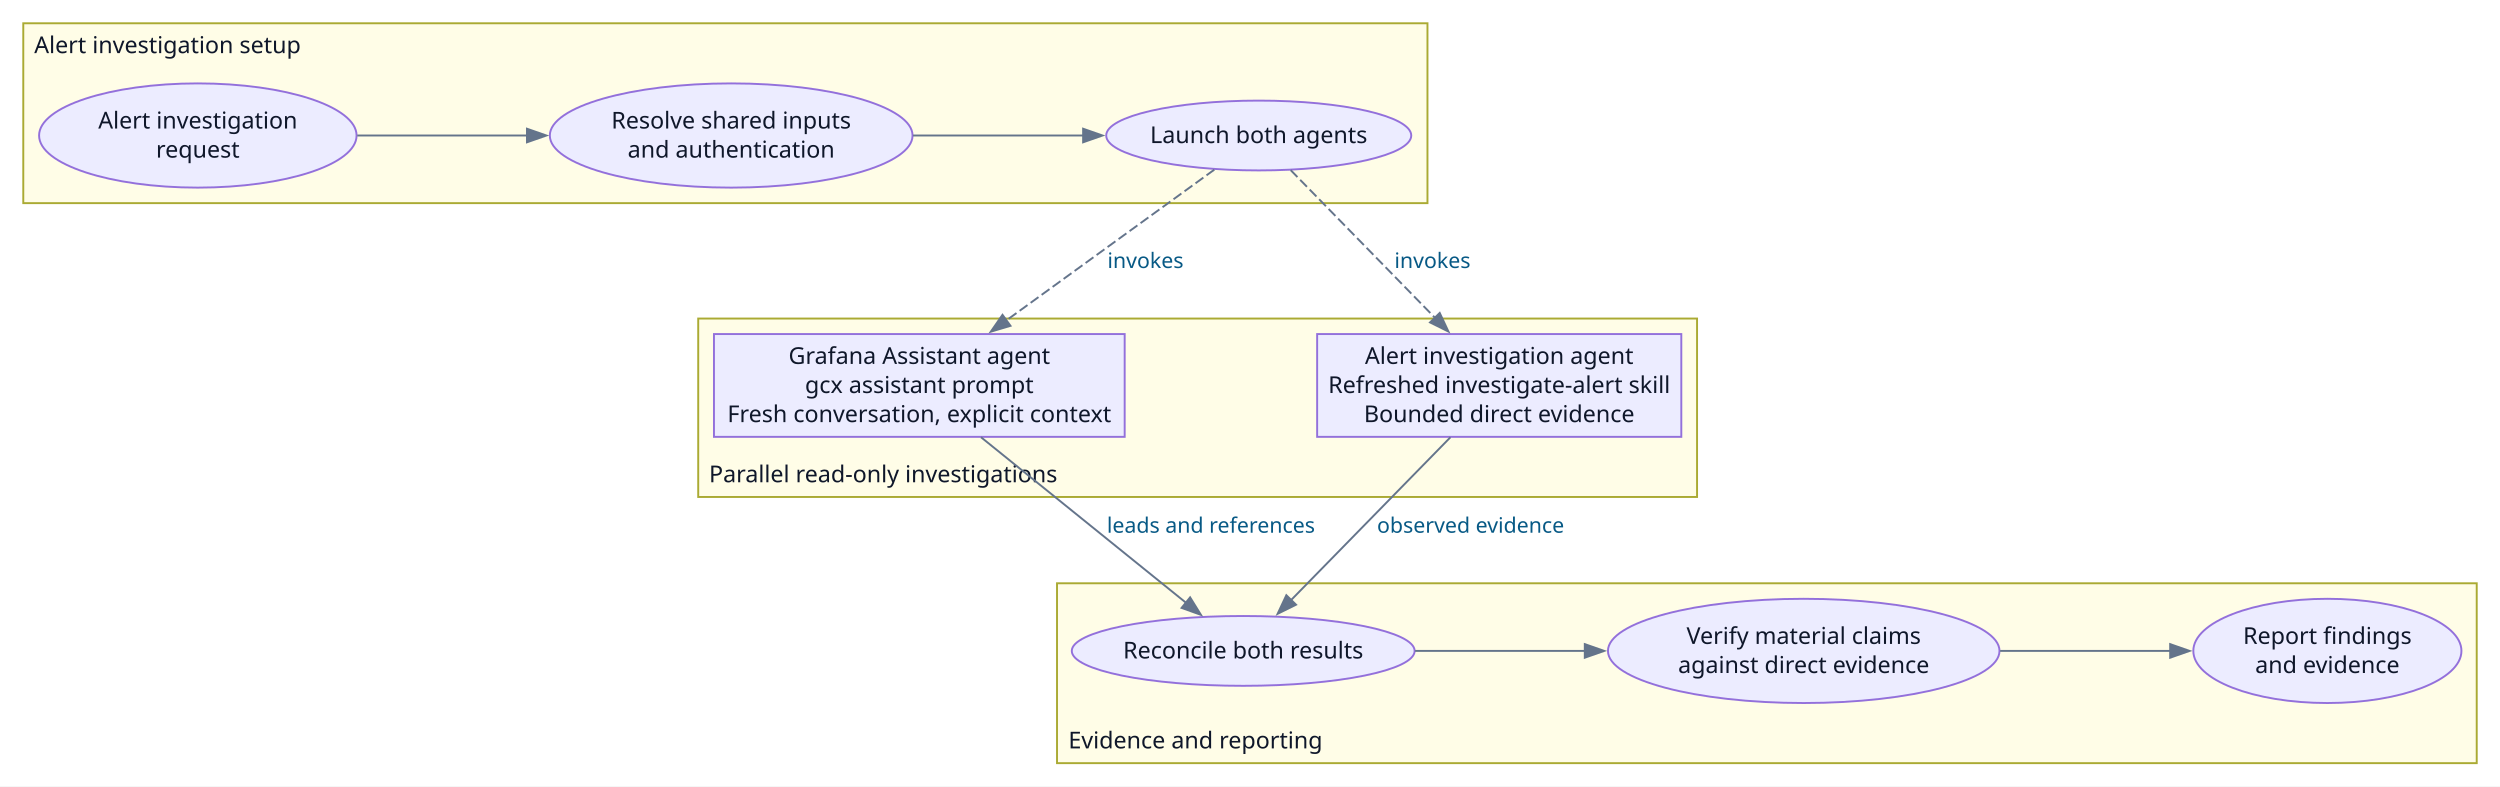
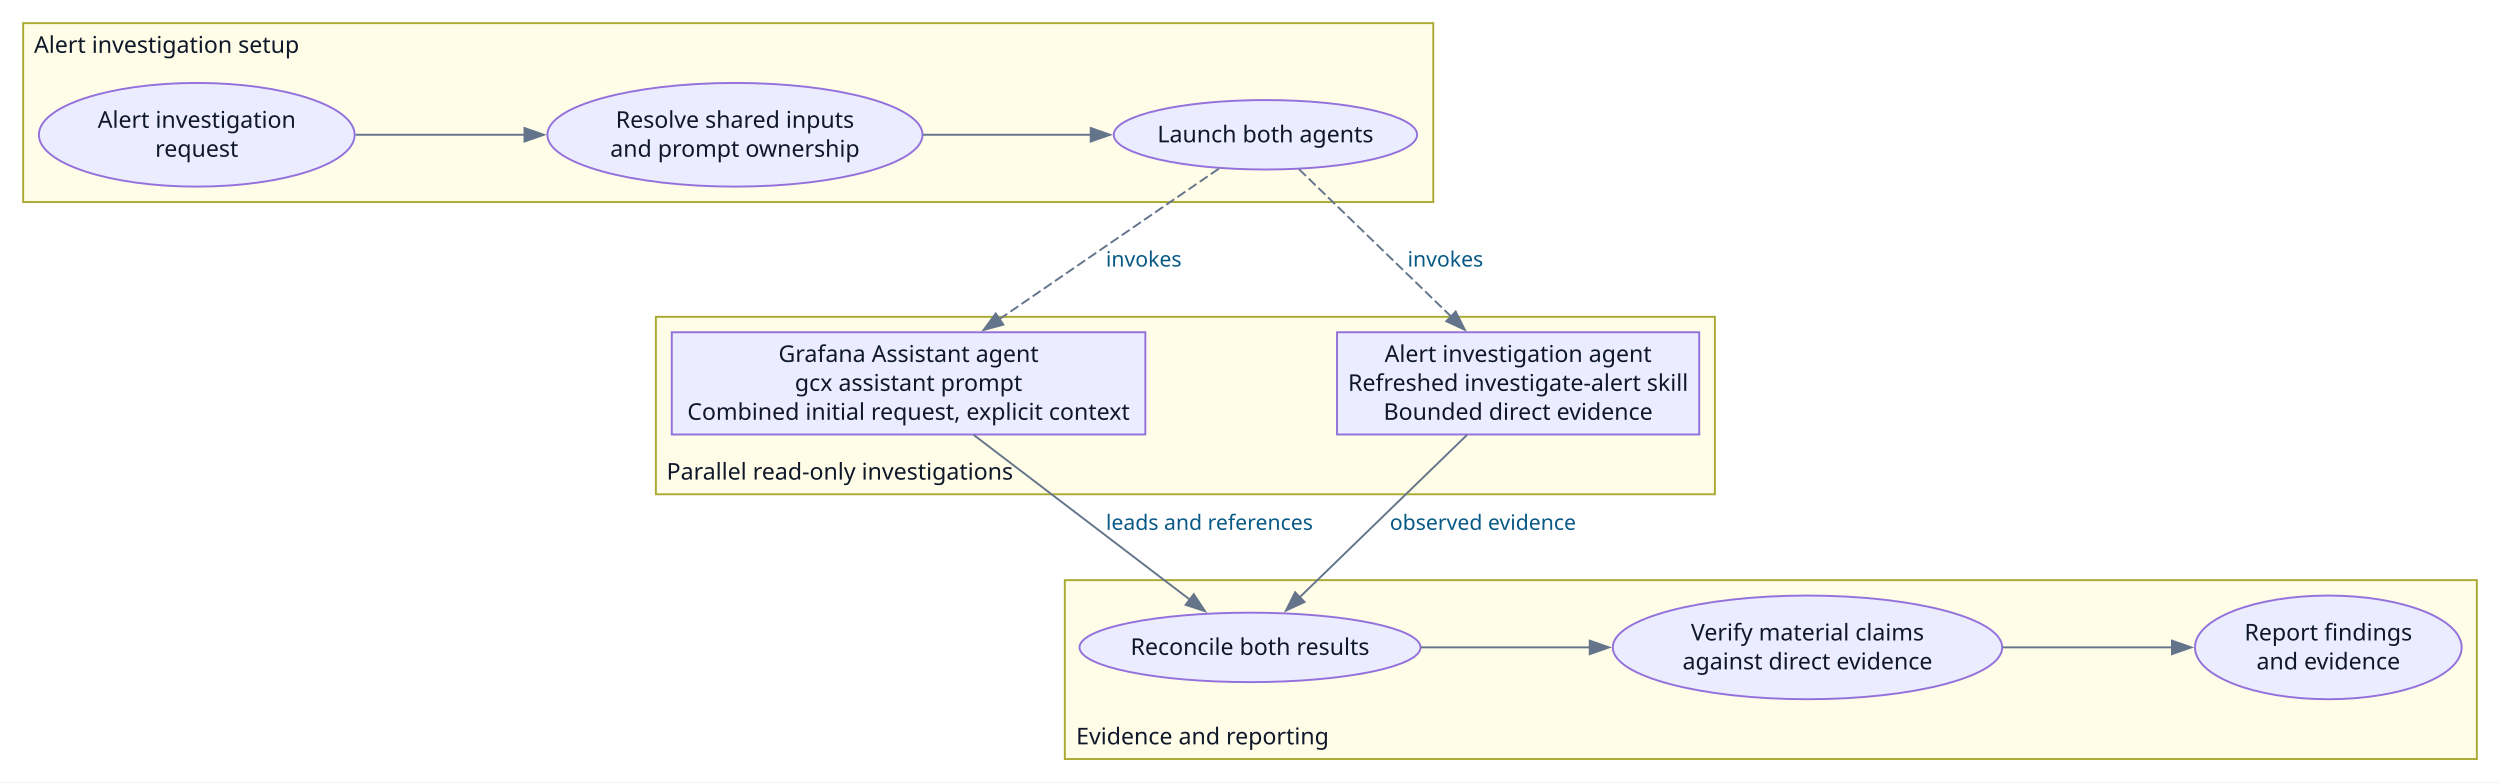
- <svg xmlns="http://www.w3.org/2000/svg" width="2578pt" height="811pt" viewBox="0.00 0.00 2578.00 811.00">
+ <svg xmlns="http://www.w3.org/2000/svg" width="2592pt" height="811pt" viewBox="0.00 0.00 2592.00 811.00">
  <g id="graph0" class="graph" transform="scale(2 2) rotate(0) translate(4 401.48)">
-     <polygon fill="#ffffff" stroke="none" points="-4,4 -4,-401.48 1285,-401.48 1285,4 -4,4" />
+     <polygon fill="#ffffff" stroke="none" points="-4,4 -4,-401.48 1292,-401.48 1292,4 -4,4" />
    <g id="clust1" class="cluster">
-       <polygon fill="#fffde7" stroke="#aaaa33" points="8,-296.74 8,-389.48 732,-389.48 732,-296.74 8,-296.74" />
+       <polygon fill="#fffde7" stroke="#aaaa33" points="8,-296.74 8,-389.48 739,-389.48 739,-296.74 8,-296.74" />
      <text xml:space="preserve" text-anchor="middle" x="82.38" y="-374.08" font-family="Trebuchet MS" font-size="12.00" fill="#0f172a">Alert investigation setup</text>
    </g>
    <g id="clust3" class="cluster">
-       <polygon fill="#fffde7" stroke="#aaaa33" points="356,-145.24 356,-237.24 871,-237.24 871,-145.24 356,-145.24" />
-       <text xml:space="preserve" text-anchor="middle" x="451.38" y="-152.84" font-family="Trebuchet MS" font-size="12.00" fill="#0f172a">Parallel read-only investigations</text>
+       <polygon fill="#fffde7" stroke="#aaaa33" points="336,-145.24 336,-237.24 885,-237.24 885,-145.24 336,-145.24" />
+       <text xml:space="preserve" text-anchor="middle" x="431.38" y="-152.84" font-family="Trebuchet MS" font-size="12.00" fill="#0f172a">Parallel read-only investigations</text>
    </g>
    <g id="clust5" class="cluster">
-       <polygon fill="#fffde7" stroke="#aaaa33" points="541,-8 541,-100.74 1273,-100.74 1273,-8 541,-8" />
-       <text xml:space="preserve" text-anchor="middle" x="612.38" y="-15.6" font-family="Trebuchet MS" font-size="12.00" fill="#0f172a">Evidence and reporting</text>
+       <polygon fill="#fffde7" stroke="#aaaa33" points="548,-8 548,-100.74 1280,-100.74 1280,-8 548,-8" />
+       <text xml:space="preserve" text-anchor="middle" x="619.38" y="-15.6" font-family="Trebuchet MS" font-size="12.00" fill="#0f172a">Evidence and reporting</text>
    </g>
    <g id="node1" class="node">
      <ellipse fill="#ececff" stroke="#9370db" cx="98" cy="-331.61" rx="81.85" ry="26.87" />
      <text xml:space="preserve" text-anchor="middle" x="98" y="-335.21" font-family="Trebuchet MS" font-size="12.00" fill="#0f172a">Alert investigation</text>
      <text xml:space="preserve" text-anchor="middle" x="98" y="-320.21" font-family="Trebuchet MS" font-size="12.00" fill="#0f172a">request</text>
    </g>
    <g id="node2" class="node">
-       <ellipse fill="#ececff" stroke="#9370db" cx="373" cy="-331.61" rx="93.51" ry="26.87" />
-       <text xml:space="preserve" text-anchor="middle" x="373" y="-335.21" font-family="Trebuchet MS" font-size="12.00" fill="#0f172a">Resolve shared inputs</text>
-       <text xml:space="preserve" text-anchor="middle" x="373" y="-320.21" font-family="Trebuchet MS" font-size="12.00" fill="#0f172a">and authentication</text>
+       <ellipse fill="#ececff" stroke="#9370db" cx="377" cy="-331.61" rx="97.23" ry="26.87" />
+       <text xml:space="preserve" text-anchor="middle" x="377" y="-335.21" font-family="Trebuchet MS" font-size="12.00" fill="#0f172a">Resolve shared inputs</text>
+       <text xml:space="preserve" text-anchor="middle" x="377" y="-320.21" font-family="Trebuchet MS" font-size="12.00" fill="#0f172a">and prompt ownership</text>
    </g>
    <g id="edge1" class="edge">
-       <path fill="none" stroke="#64748b" d="M180.18,-331.61C209.45,-331.61 238.73,-331.61 268,-331.61" />
-       <polygon fill="#64748b" stroke="#64748b" points="267.71,-335.11 277.71,-331.61 267.71,-328.11 267.71,-335.11" />
+       <path fill="none" stroke="#64748b" d="M180.28,-331.61C209.58,-331.61 238.88,-331.61 268.18,-331.61" />
+       <polygon fill="#64748b" stroke="#64748b" points="267.9,-335.11 277.9,-331.61 267.9,-328.11 267.9,-335.11" />
    </g>
    <g id="node3" class="node">
-       <ellipse fill="#ececff" stroke="#9370db" cx="645" cy="-331.61" rx="78.64" ry="18" />
-       <text xml:space="preserve" text-anchor="middle" x="645" y="-327.71" font-family="Trebuchet MS" font-size="12.00" fill="#0f172a">Launch both agents</text>
+       <ellipse fill="#ececff" stroke="#9370db" cx="652" cy="-331.61" rx="78.64" ry="18" />
+       <text xml:space="preserve" text-anchor="middle" x="652" y="-327.71" font-family="Trebuchet MS" font-size="12.00" fill="#0f172a">Launch both agents</text>
    </g>
    <g id="edge2" class="edge">
-       <path fill="none" stroke="#64748b" d="M466.77,-331.61C496.09,-331.61 525.41,-331.61 554.74,-331.61" />
-       <polygon fill="#64748b" stroke="#64748b" points="554.46,-335.11 564.46,-331.61 554.46,-328.11 554.46,-335.11" />
+       <path fill="none" stroke="#64748b" d="M474.49,-331.61C503.59,-331.61 532.69,-331.61 561.8,-331.61" />
+       <polygon fill="#64748b" stroke="#64748b" points="561.44,-335.11 571.44,-331.61 561.44,-328.11 561.44,-335.11" />
    </g>
    <g id="node4" class="node">
-       <polygon fill="#ececff" stroke="#9370db" points="575.88,-229.24 364.12,-229.24 364.12,-176.24 575.88,-176.24 575.88,-229.24" />
-       <text xml:space="preserve" text-anchor="middle" x="470" y="-213.84" font-family="Trebuchet MS" font-size="12.00" fill="#0f172a">Grafana Assistant agent</text>
-       <text xml:space="preserve" text-anchor="middle" x="470" y="-198.84" font-family="Trebuchet MS" font-size="12.00" fill="#0f172a">gcx assistant prompt</text>
-       <text xml:space="preserve" text-anchor="middle" x="470" y="-183.84" font-family="Trebuchet MS" font-size="12.00" fill="#0f172a">Fresh conversation, explicit context</text>
+       <polygon fill="#ececff" stroke="#9370db" points="589.75,-229.24 344.25,-229.24 344.25,-176.24 589.75,-176.24 589.75,-229.24" />
+       <text xml:space="preserve" text-anchor="middle" x="467" y="-213.84" font-family="Trebuchet MS" font-size="12.00" fill="#0f172a">Grafana Assistant agent</text>
+       <text xml:space="preserve" text-anchor="middle" x="467" y="-198.84" font-family="Trebuchet MS" font-size="12.00" fill="#0f172a">gcx assistant prompt</text>
+       <text xml:space="preserve" text-anchor="middle" x="467" y="-183.84" font-family="Trebuchet MS" font-size="12.00" fill="#0f172a">Combined initial request, explicit context</text>
    </g>
    <g id="edge6" class="edge">
-       <path fill="none" stroke="#64748b" stroke-dasharray="5,2" d="M622.12,-314.02C594.91,-294.29 548.85,-260.9 514.52,-236.02" />
-       <polygon fill="#64748b" stroke="#64748b" points="517,-233.49 506.85,-230.46 512.89,-239.16 517,-233.49" />
-       <text xml:space="preserve" text-anchor="middle" x="583.75" y="-263.29" font-family="Trebuchet MS" font-size="11.00" fill="#075985">  invokes</text>
+       <path fill="none" stroke="#64748b" stroke-dasharray="5,2" d="M627.81,-314.02C599.04,-294.29 550.35,-260.9 514.07,-236.02" />
+       <polygon fill="#64748b" stroke="#64748b" points="516.14,-233.19 505.91,-230.42 512.18,-238.97 516.14,-233.19" />
+       <text xml:space="preserve" text-anchor="middle" x="586.05" y="-263.29" font-family="Trebuchet MS" font-size="11.00" fill="#075985">  invokes</text>
    </g>
    <g id="node5" class="node">
-       <polygon fill="#ececff" stroke="#9370db" points="862.88,-229.24 675.12,-229.24 675.12,-176.24 862.88,-176.24 862.88,-229.24" />
-       <text xml:space="preserve" text-anchor="middle" x="769" y="-213.84" font-family="Trebuchet MS" font-size="12.00" fill="#0f172a">Alert investigation agent</text>
-       <text xml:space="preserve" text-anchor="middle" x="769" y="-198.84" font-family="Trebuchet MS" font-size="12.00" fill="#0f172a">Refreshed investigate-alert skill</text>
-       <text xml:space="preserve" text-anchor="middle" x="769" y="-183.84" font-family="Trebuchet MS" font-size="12.00" fill="#0f172a">Bounded direct evidence</text>
+       <polygon fill="#ececff" stroke="#9370db" points="876.88,-229.24 689.12,-229.24 689.12,-176.24 876.88,-176.24 876.88,-229.24" />
+       <text xml:space="preserve" text-anchor="middle" x="783" y="-213.84" font-family="Trebuchet MS" font-size="12.00" fill="#0f172a">Alert investigation agent</text>
+       <text xml:space="preserve" text-anchor="middle" x="783" y="-198.84" font-family="Trebuchet MS" font-size="12.00" fill="#0f172a">Refreshed investigate-alert skill</text>
+       <text xml:space="preserve" text-anchor="middle" x="783" y="-183.84" font-family="Trebuchet MS" font-size="12.00" fill="#0f172a">Bounded direct evidence</text>
    </g>
    <g id="edge7" class="edge">
-       <path fill="none" stroke="#64748b" stroke-dasharray="5,2" d="M661.47,-313.76C680.41,-294.38 711.98,-262.08 736.03,-237.47" />
-       <polygon fill="#64748b" stroke="#64748b" points="738.32,-240.13 742.81,-230.53 733.32,-235.24 738.32,-240.13" />
-       <text xml:space="preserve" text-anchor="middle" x="731.72" y="-263.29" font-family="Trebuchet MS" font-size="11.00" fill="#075985">  invokes</text>
+       <path fill="none" stroke="#64748b" stroke-dasharray="5,2" d="M669.4,-313.76C689.49,-294.3 723.05,-261.8 748.5,-237.15" />
+       <polygon fill="#64748b" stroke="#64748b" points="750.62,-239.98 755.36,-230.51 745.75,-234.95 750.62,-239.98" />
+       <text xml:space="preserve" text-anchor="middle" x="742.43" y="-263.29" font-family="Trebuchet MS" font-size="11.00" fill="#075985">  invokes</text>
    </g>
    <g id="node6" class="node">
-       <ellipse fill="#ececff" stroke="#9370db" cx="637" cy="-65.87" rx="88.39" ry="18" />
-       <text xml:space="preserve" text-anchor="middle" x="637" y="-61.97" font-family="Trebuchet MS" font-size="12.00" fill="#0f172a">Reconcile both results</text>
+       <ellipse fill="#ececff" stroke="#9370db" cx="644" cy="-65.87" rx="88.39" ry="18" />
+       <text xml:space="preserve" text-anchor="middle" x="644" y="-61.97" font-family="Trebuchet MS" font-size="12.00" fill="#0f172a">Reconcile both results</text>
    </g>
    <g id="edge8" class="edge">
-       <path fill="none" stroke="#64748b" d="M501.8,-176.05C532.34,-151.4 578.07,-114.46 607.73,-90.51" />
-       <polygon fill="#64748b" stroke="#64748b" points="609.62,-93.48 615.2,-84.47 605.22,-88.04 609.62,-93.48" />
-       <text xml:space="preserve" text-anchor="middle" x="617.5" y="-126.79" font-family="Trebuchet MS" font-size="11.00" fill="#075985">  leads and references</text>
+       <path fill="none" stroke="#64748b" d="M500.71,-176.05C533.12,-151.36 581.69,-114.35 613.11,-90.4" />
+       <polygon fill="#64748b" stroke="#64748b" points="614.85,-93.48 620.68,-84.64 610.61,-87.91 614.85,-93.48" />
+       <text xml:space="preserve" text-anchor="middle" x="620.1" y="-126.79" font-family="Trebuchet MS" font-size="11.00" fill="#075985">  leads and references</text>
    </g>
    <g id="edge9" class="edge">
-       <path fill="none" stroke="#64748b" d="M743.86,-176.05C720.17,-151.85 684.91,-115.82 661.45,-91.85" />
-       <polygon fill="#64748b" stroke="#64748b" points="664.24,-89.7 654.74,-85 659.24,-94.59 664.24,-89.7" />
-       <text xml:space="preserve" text-anchor="middle" x="751.38" y="-126.79" font-family="Trebuchet MS" font-size="11.00" fill="#075985">  observed evidence</text>
+       <path fill="none" stroke="#64748b" d="M756.53,-176.05C731.58,-151.85 694.45,-115.82 669.75,-91.85" />
+       <polygon fill="#64748b" stroke="#64748b" points="672.27,-89.42 662.65,-84.97 667.39,-94.45 672.27,-89.42" />
+       <text xml:space="preserve" text-anchor="middle" x="761.88" y="-126.79" font-family="Trebuchet MS" font-size="11.00" fill="#075985">  observed evidence</text>
    </g>
    <g id="node7" class="node">
-       <ellipse fill="#ececff" stroke="#9370db" cx="926" cy="-65.87" rx="100.94" ry="26.87" />
-       <text xml:space="preserve" text-anchor="middle" x="926" y="-69.47" font-family="Trebuchet MS" font-size="12.00" fill="#0f172a">Verify material claims</text>
-       <text xml:space="preserve" text-anchor="middle" x="926" y="-54.47" font-family="Trebuchet MS" font-size="12.00" fill="#0f172a">against direct evidence</text>
+       <ellipse fill="#ececff" stroke="#9370db" cx="933" cy="-65.87" rx="100.94" ry="26.87" />
+       <text xml:space="preserve" text-anchor="middle" x="933" y="-69.47" font-family="Trebuchet MS" font-size="12.00" fill="#0f172a">Verify material claims</text>
+       <text xml:space="preserve" text-anchor="middle" x="933" y="-54.47" font-family="Trebuchet MS" font-size="12.00" fill="#0f172a">against direct evidence</text>
    </g>
    <g id="edge4" class="edge">
-       <path fill="none" stroke="#64748b" d="M725.62,-65.87C754.89,-65.87 784.15,-65.87 813.42,-65.87" />
-       <polygon fill="#64748b" stroke="#64748b" points="813.12,-69.37 823.12,-65.87 813.12,-62.37 813.12,-69.37" />
+       <path fill="none" stroke="#64748b" d="M732.62,-65.87C761.89,-65.87 791.15,-65.87 820.42,-65.87" />
+       <polygon fill="#64748b" stroke="#64748b" points="820.12,-69.37 830.12,-65.87 820.12,-62.37 820.12,-69.37" />
    </g>
    <g id="node8" class="node">
-       <ellipse fill="#ececff" stroke="#9370db" cx="1196" cy="-65.87" rx="69.12" ry="26.87" />
-       <text xml:space="preserve" text-anchor="middle" x="1196" y="-69.47" font-family="Trebuchet MS" font-size="12.00" fill="#0f172a">Report findings</text>
-       <text xml:space="preserve" text-anchor="middle" x="1196" y="-54.47" font-family="Trebuchet MS" font-size="12.00" fill="#0f172a">and evidence</text>
+       <ellipse fill="#ececff" stroke="#9370db" cx="1203" cy="-65.87" rx="69.12" ry="26.87" />
+       <text xml:space="preserve" text-anchor="middle" x="1203" y="-69.47" font-family="Trebuchet MS" font-size="12.00" fill="#0f172a">Report findings</text>
+       <text xml:space="preserve" text-anchor="middle" x="1203" y="-54.47" font-family="Trebuchet MS" font-size="12.00" fill="#0f172a">and evidence</text>
    </g>
    <g id="edge5" class="edge">
-       <path fill="none" stroke="#64748b" d="M1027.25,-65.87C1056.57,-65.87 1085.9,-65.87 1115.22,-65.87" />
-       <polygon fill="#64748b" stroke="#64748b" points="1114.94,-69.37 1124.94,-65.87 1114.94,-62.37 1114.94,-69.37" />
+       <path fill="none" stroke="#64748b" d="M1034.25,-65.87C1063.57,-65.87 1092.9,-65.87 1122.22,-65.87" />
+       <polygon fill="#64748b" stroke="#64748b" points="1121.94,-69.37 1131.94,-65.87 1121.94,-62.37 1121.94,-69.37" />
    </g>
  </g>
</svg>
